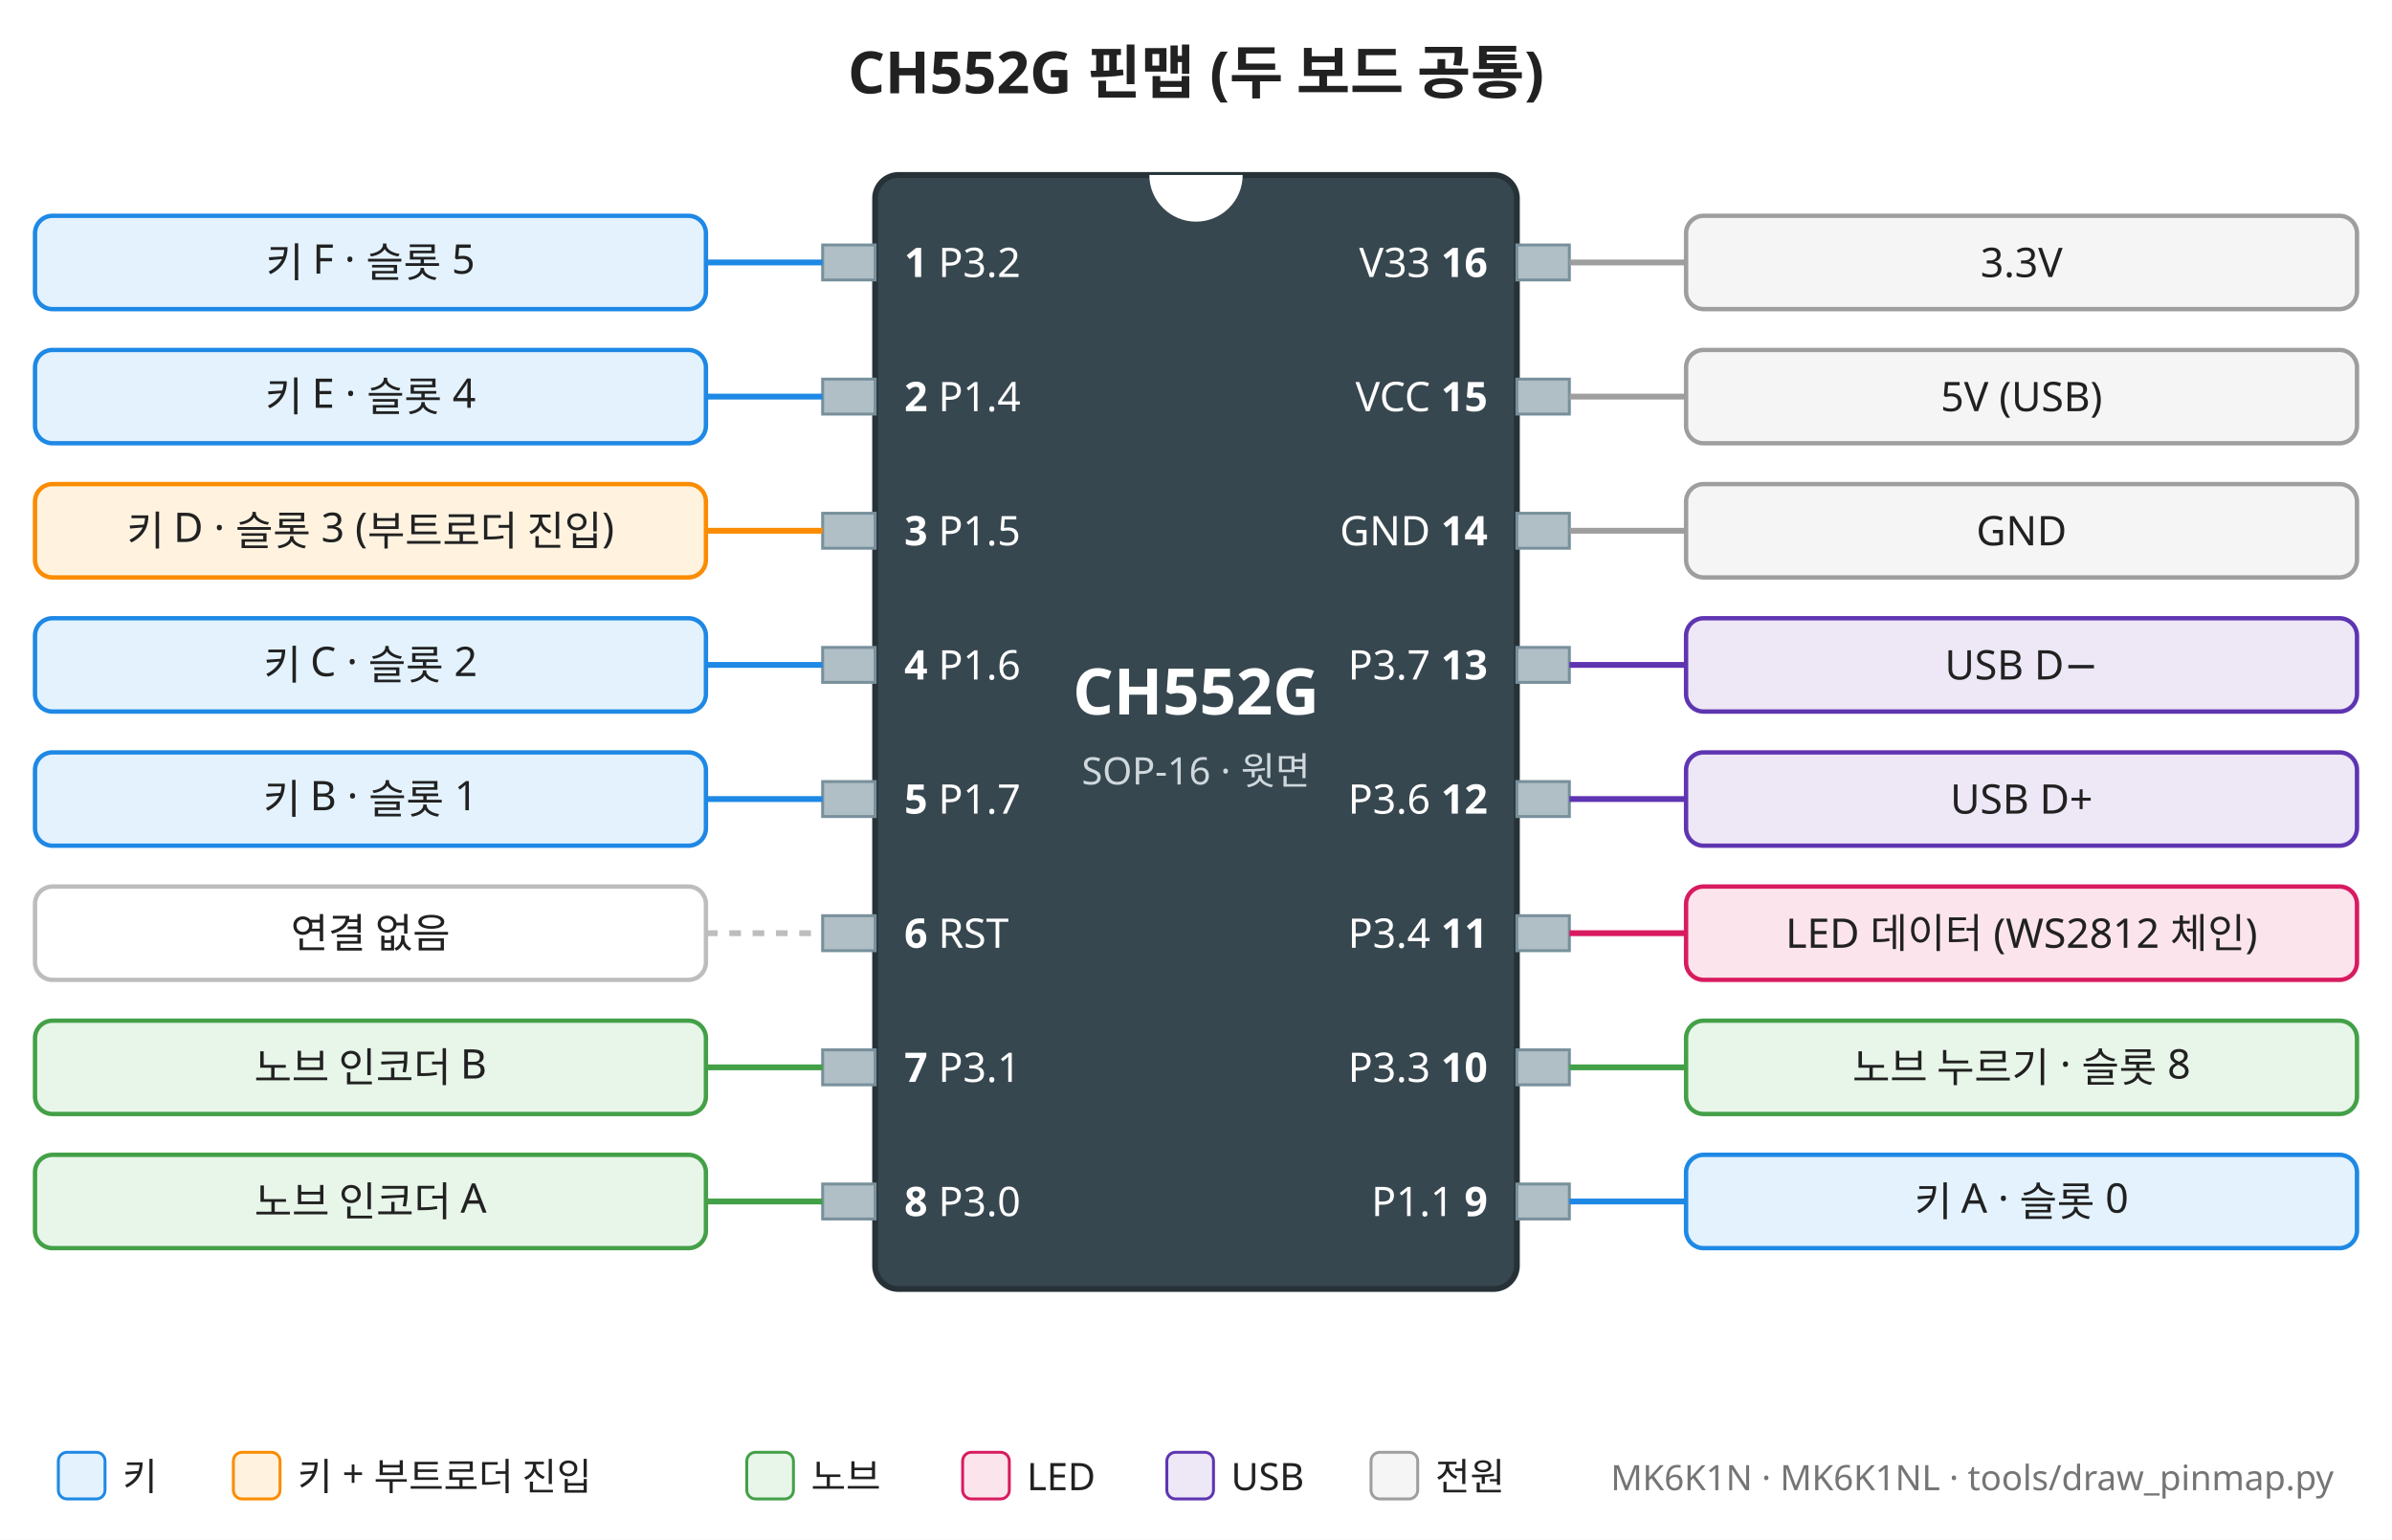
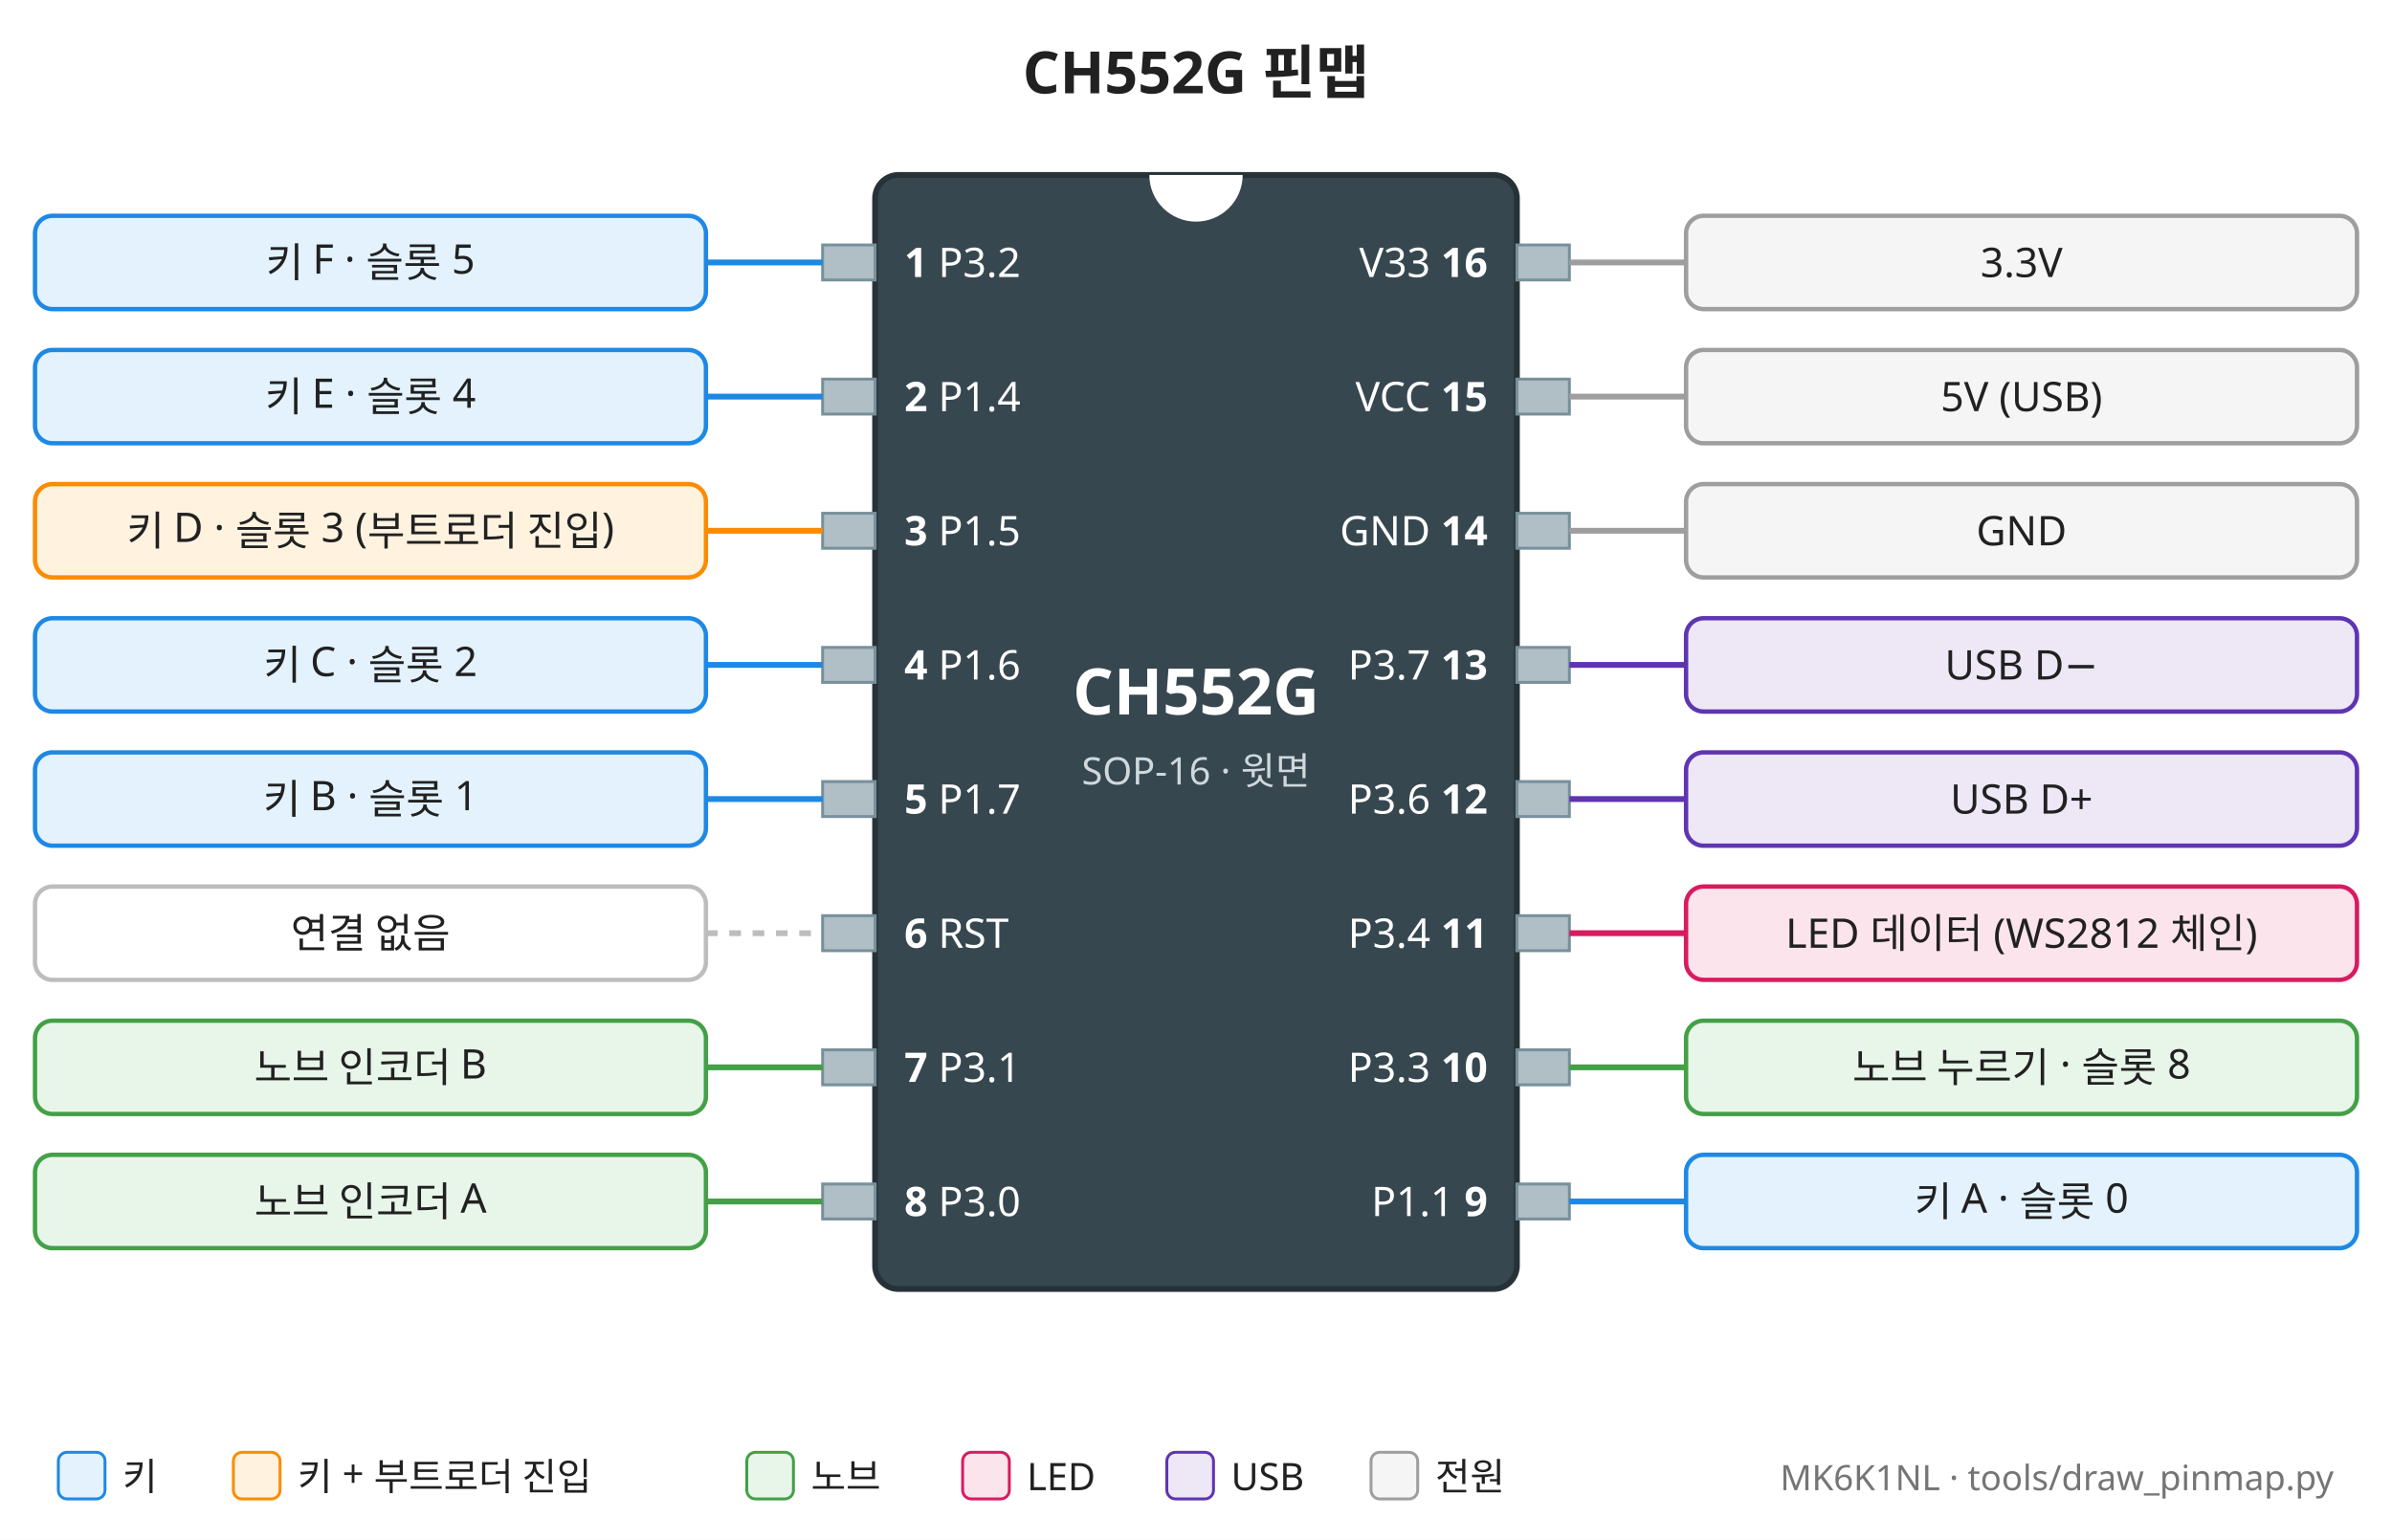
<svg xmlns="http://www.w3.org/2000/svg" width="820" height="528" viewBox="0 0 820 528" font-family="Malgun Gothic, Apple SD Gothic Neo, Noto Sans KR, sans-serif" fill="#212121">
  <defs>
    <marker id="arrow" viewBox="0 0 10 10" refX="9" refY="5" markerWidth="7" markerHeight="7" orient="auto">
      <path d="M0,0 L10,5 L0,10 z" fill="#d81b60" />
    </marker>
  </defs>
  <rect width="820" height="528" fill="#ffffff" />
-   <text x="410.0" y="32" text-anchor="middle" font-size="20" font-weight="bold">CH552G 핀맵 (두 보드 공통)</text>
+   <text x="410.0" y="32" text-anchor="middle" font-size="20" font-weight="bold">CH552G 핀맵</text>
  <rect x="300" y="60" width="220" height="382" rx="8" fill="#37474f" stroke="#263238" stroke-width="2" />
  <path d="M 394.0 60 a 16 16 0 0 0 32 0" fill="#ffffff" />
  <text x="410.0" y="245.0" text-anchor="middle" font-size="22" font-weight="bold" fill="#ffffff">CH552G</text>
  <text x="410.0" y="269.0" text-anchor="middle" font-size="13" fill="#cfd8dc">SOP-16 · 윗면</text>
  <rect x="282" y="84" width="18" height="12" fill="#b0bec5" stroke="#78909c" />
  <text x="310" y="95" font-size="14" fill="#ffffff">
    <tspan font-weight="bold">1</tspan>  P3.2</text>
  <line x1="242" y1="90" x2="282" y2="90" stroke="#1e88e5" stroke-width="2" />
  <rect x="12" y="74.0" width="230" height="32" rx="6" fill="#e3f2fd" stroke="#1e88e5" stroke-width="1.5" />
  <text x="127.0" y="95" text-anchor="middle" font-size="14">키 F · 슬롯 5</text>
  <rect x="282" y="130" width="18" height="12" fill="#b0bec5" stroke="#78909c" />
  <text x="310" y="141" font-size="14" fill="#ffffff">
    <tspan font-weight="bold">2</tspan>  P1.4</text>
  <line x1="242" y1="136" x2="282" y2="136" stroke="#1e88e5" stroke-width="2" />
  <rect x="12" y="120.0" width="230" height="32" rx="6" fill="#e3f2fd" stroke="#1e88e5" stroke-width="1.5" />
  <text x="127.0" y="141" text-anchor="middle" font-size="14">키 E · 슬롯 4</text>
  <rect x="282" y="176" width="18" height="12" fill="#b0bec5" stroke="#78909c" />
  <text x="310" y="187" font-size="14" fill="#ffffff">
    <tspan font-weight="bold">3</tspan>  P1.5</text>
  <line x1="242" y1="182" x2="282" y2="182" stroke="#fb8c00" stroke-width="2" />
  <rect x="12" y="166.0" width="230" height="32" rx="6" fill="#fff3e0" stroke="#fb8c00" stroke-width="1.5" />
  <text x="127.0" y="187" text-anchor="middle" font-size="14">키 D · 슬롯 3 (부트로더 진입)</text>
  <rect x="282" y="222" width="18" height="12" fill="#b0bec5" stroke="#78909c" />
  <text x="310" y="233" font-size="14" fill="#ffffff">
    <tspan font-weight="bold">4</tspan>  P1.6</text>
  <line x1="242" y1="228" x2="282" y2="228" stroke="#1e88e5" stroke-width="2" />
  <rect x="12" y="212.0" width="230" height="32" rx="6" fill="#e3f2fd" stroke="#1e88e5" stroke-width="1.5" />
  <text x="127.0" y="233" text-anchor="middle" font-size="14">키 C · 슬롯 2</text>
  <rect x="282" y="268" width="18" height="12" fill="#b0bec5" stroke="#78909c" />
  <text x="310" y="279" font-size="14" fill="#ffffff">
    <tspan font-weight="bold">5</tspan>  P1.7</text>
  <line x1="242" y1="274" x2="282" y2="274" stroke="#1e88e5" stroke-width="2" />
  <rect x="12" y="258.0" width="230" height="32" rx="6" fill="#e3f2fd" stroke="#1e88e5" stroke-width="1.5" />
  <text x="127.0" y="279" text-anchor="middle" font-size="14">키 B · 슬롯 1</text>
  <rect x="282" y="314" width="18" height="12" fill="#b0bec5" stroke="#78909c" />
  <text x="310" y="325" font-size="14" fill="#ffffff">
    <tspan font-weight="bold">6</tspan>  RST</text>
  <line x1="242" y1="320" x2="282" y2="320" stroke="#bdbdbd" stroke-width="2" stroke-dasharray="4 4" />
  <rect x="12" y="304.0" width="230" height="32" rx="6" fill="#ffffff" stroke="#bdbdbd" stroke-width="1.5" />
  <text x="127.0" y="325" text-anchor="middle" font-size="14">연결 없음</text>
  <rect x="282" y="360" width="18" height="12" fill="#b0bec5" stroke="#78909c" />
  <text x="310" y="371" font-size="14" fill="#ffffff">
    <tspan font-weight="bold">7</tspan>  P3.1</text>
  <line x1="242" y1="366" x2="282" y2="366" stroke="#43a047" stroke-width="2" />
  <rect x="12" y="350.0" width="230" height="32" rx="6" fill="#e8f5e9" stroke="#43a047" stroke-width="1.5" />
  <text x="127.0" y="371" text-anchor="middle" font-size="14">노브 인코더 B</text>
  <rect x="282" y="406" width="18" height="12" fill="#b0bec5" stroke="#78909c" />
  <text x="310" y="417" font-size="14" fill="#ffffff">
    <tspan font-weight="bold">8</tspan>  P3.0</text>
  <line x1="242" y1="412" x2="282" y2="412" stroke="#43a047" stroke-width="2" />
  <rect x="12" y="396.0" width="230" height="32" rx="6" fill="#e8f5e9" stroke="#43a047" stroke-width="1.5" />
  <text x="127.0" y="417" text-anchor="middle" font-size="14">노브 인코더 A</text>
  <rect x="520" y="406" width="18" height="12" fill="#b0bec5" stroke="#78909c" />
  <text x="510" y="417" text-anchor="end" font-size="14" fill="#ffffff">P1.1  <tspan font-weight="bold">9</tspan>
  </text>
  <line x1="538" y1="412" x2="578" y2="412" stroke="#1e88e5" stroke-width="2" />
  <rect x="578" y="396.0" width="230" height="32" rx="6" fill="#e3f2fd" stroke="#1e88e5" stroke-width="1.5" />
  <text x="693.0" y="417" text-anchor="middle" font-size="14">키 A · 슬롯 0</text>
  <rect x="520" y="360" width="18" height="12" fill="#b0bec5" stroke="#78909c" />
  <text x="510" y="371" text-anchor="end" font-size="14" fill="#ffffff">P3.3  <tspan font-weight="bold">10</tspan>
  </text>
  <line x1="538" y1="366" x2="578" y2="366" stroke="#43a047" stroke-width="2" />
  <rect x="578" y="350.0" width="230" height="32" rx="6" fill="#e8f5e9" stroke="#43a047" stroke-width="1.5" />
  <text x="693.0" y="371" text-anchor="middle" font-size="14">노브 누르기 · 슬롯 8</text>
  <rect x="520" y="314" width="18" height="12" fill="#b0bec5" stroke="#78909c" />
  <text x="510" y="325" text-anchor="end" font-size="14" fill="#ffffff">P3.4  <tspan font-weight="bold">11</tspan>
  </text>
  <line x1="538" y1="320" x2="578" y2="320" stroke="#d81b60" stroke-width="2" />
  <rect x="578" y="304.0" width="230" height="32" rx="6" fill="#fce4ec" stroke="#d81b60" stroke-width="1.5" />
  <text x="693.0" y="325" text-anchor="middle" font-size="14">LED 데이터 (WS2812 체인)</text>
  <rect x="520" y="268" width="18" height="12" fill="#b0bec5" stroke="#78909c" />
  <text x="510" y="279" text-anchor="end" font-size="14" fill="#ffffff">P3.6  <tspan font-weight="bold">12</tspan>
  </text>
  <line x1="538" y1="274" x2="578" y2="274" stroke="#5e35b1" stroke-width="2" />
  <rect x="578" y="258.0" width="230" height="32" rx="6" fill="#ede7f6" stroke="#5e35b1" stroke-width="1.5" />
  <text x="693.0" y="279" text-anchor="middle" font-size="14">USB D+</text>
  <rect x="520" y="222" width="18" height="12" fill="#b0bec5" stroke="#78909c" />
  <text x="510" y="233" text-anchor="end" font-size="14" fill="#ffffff">P3.7  <tspan font-weight="bold">13</tspan>
  </text>
  <line x1="538" y1="228" x2="578" y2="228" stroke="#5e35b1" stroke-width="2" />
  <rect x="578" y="212.0" width="230" height="32" rx="6" fill="#ede7f6" stroke="#5e35b1" stroke-width="1.5" />
  <text x="693.0" y="233" text-anchor="middle" font-size="14">USB D−</text>
  <rect x="520" y="176" width="18" height="12" fill="#b0bec5" stroke="#78909c" />
  <text x="510" y="187" text-anchor="end" font-size="14" fill="#ffffff">GND  <tspan font-weight="bold">14</tspan>
  </text>
  <line x1="538" y1="182" x2="578" y2="182" stroke="#9e9e9e" stroke-width="2" />
  <rect x="578" y="166.0" width="230" height="32" rx="6" fill="#f5f5f5" stroke="#9e9e9e" stroke-width="1.5" />
  <text x="693.0" y="187" text-anchor="middle" font-size="14">GND</text>
  <rect x="520" y="130" width="18" height="12" fill="#b0bec5" stroke="#78909c" />
  <text x="510" y="141" text-anchor="end" font-size="14" fill="#ffffff">VCC  <tspan font-weight="bold">15</tspan>
  </text>
  <line x1="538" y1="136" x2="578" y2="136" stroke="#9e9e9e" stroke-width="2" />
  <rect x="578" y="120.0" width="230" height="32" rx="6" fill="#f5f5f5" stroke="#9e9e9e" stroke-width="1.5" />
  <text x="693.0" y="141" text-anchor="middle" font-size="14">5V (USB)</text>
  <rect x="520" y="84" width="18" height="12" fill="#b0bec5" stroke="#78909c" />
  <text x="510" y="95" text-anchor="end" font-size="14" fill="#ffffff">V33  <tspan font-weight="bold">16</tspan>
  </text>
  <line x1="538" y1="90" x2="578" y2="90" stroke="#9e9e9e" stroke-width="2" />
  <rect x="578" y="74.0" width="230" height="32" rx="6" fill="#f5f5f5" stroke="#9e9e9e" stroke-width="1.5" />
  <text x="693.0" y="95" text-anchor="middle" font-size="14">3.3V</text>
  <rect x="20" y="498" width="16" height="16" rx="3" fill="#e3f2fd" stroke="#1e88e5" />
  <text x="42" y="511" font-size="13">키</text>
  <rect x="80" y="498" width="16" height="16" rx="3" fill="#fff3e0" stroke="#fb8c00" />
  <text x="102" y="511" font-size="13">키 + 부트로더 진입</text>
  <rect x="256" y="498" width="16" height="16" rx="3" fill="#e8f5e9" stroke="#43a047" />
  <text x="278" y="511" font-size="13">노브</text>
  <rect x="330" y="498" width="16" height="16" rx="3" fill="#fce4ec" stroke="#d81b60" />
  <text x="352" y="511" font-size="13">LED</text>
  <rect x="400" y="498" width="16" height="16" rx="3" fill="#ede7f6" stroke="#5e35b1" />
  <text x="422" y="511" font-size="13">USB</text>
  <rect x="470" y="498" width="16" height="16" rx="3" fill="#f5f5f5" stroke="#9e9e9e" />
  <text x="492" y="511" font-size="13">전원</text>
-   <text x="800" y="511" text-anchor="end" font-size="12" fill="#757575">MK6K1N · MK6K1NL · tools/draw_pinmap.py</text>
+   <text x="800" y="511" text-anchor="end" font-size="12" fill="#757575">MK6K1NL · tools/draw_pinmap.py</text>
</svg>
